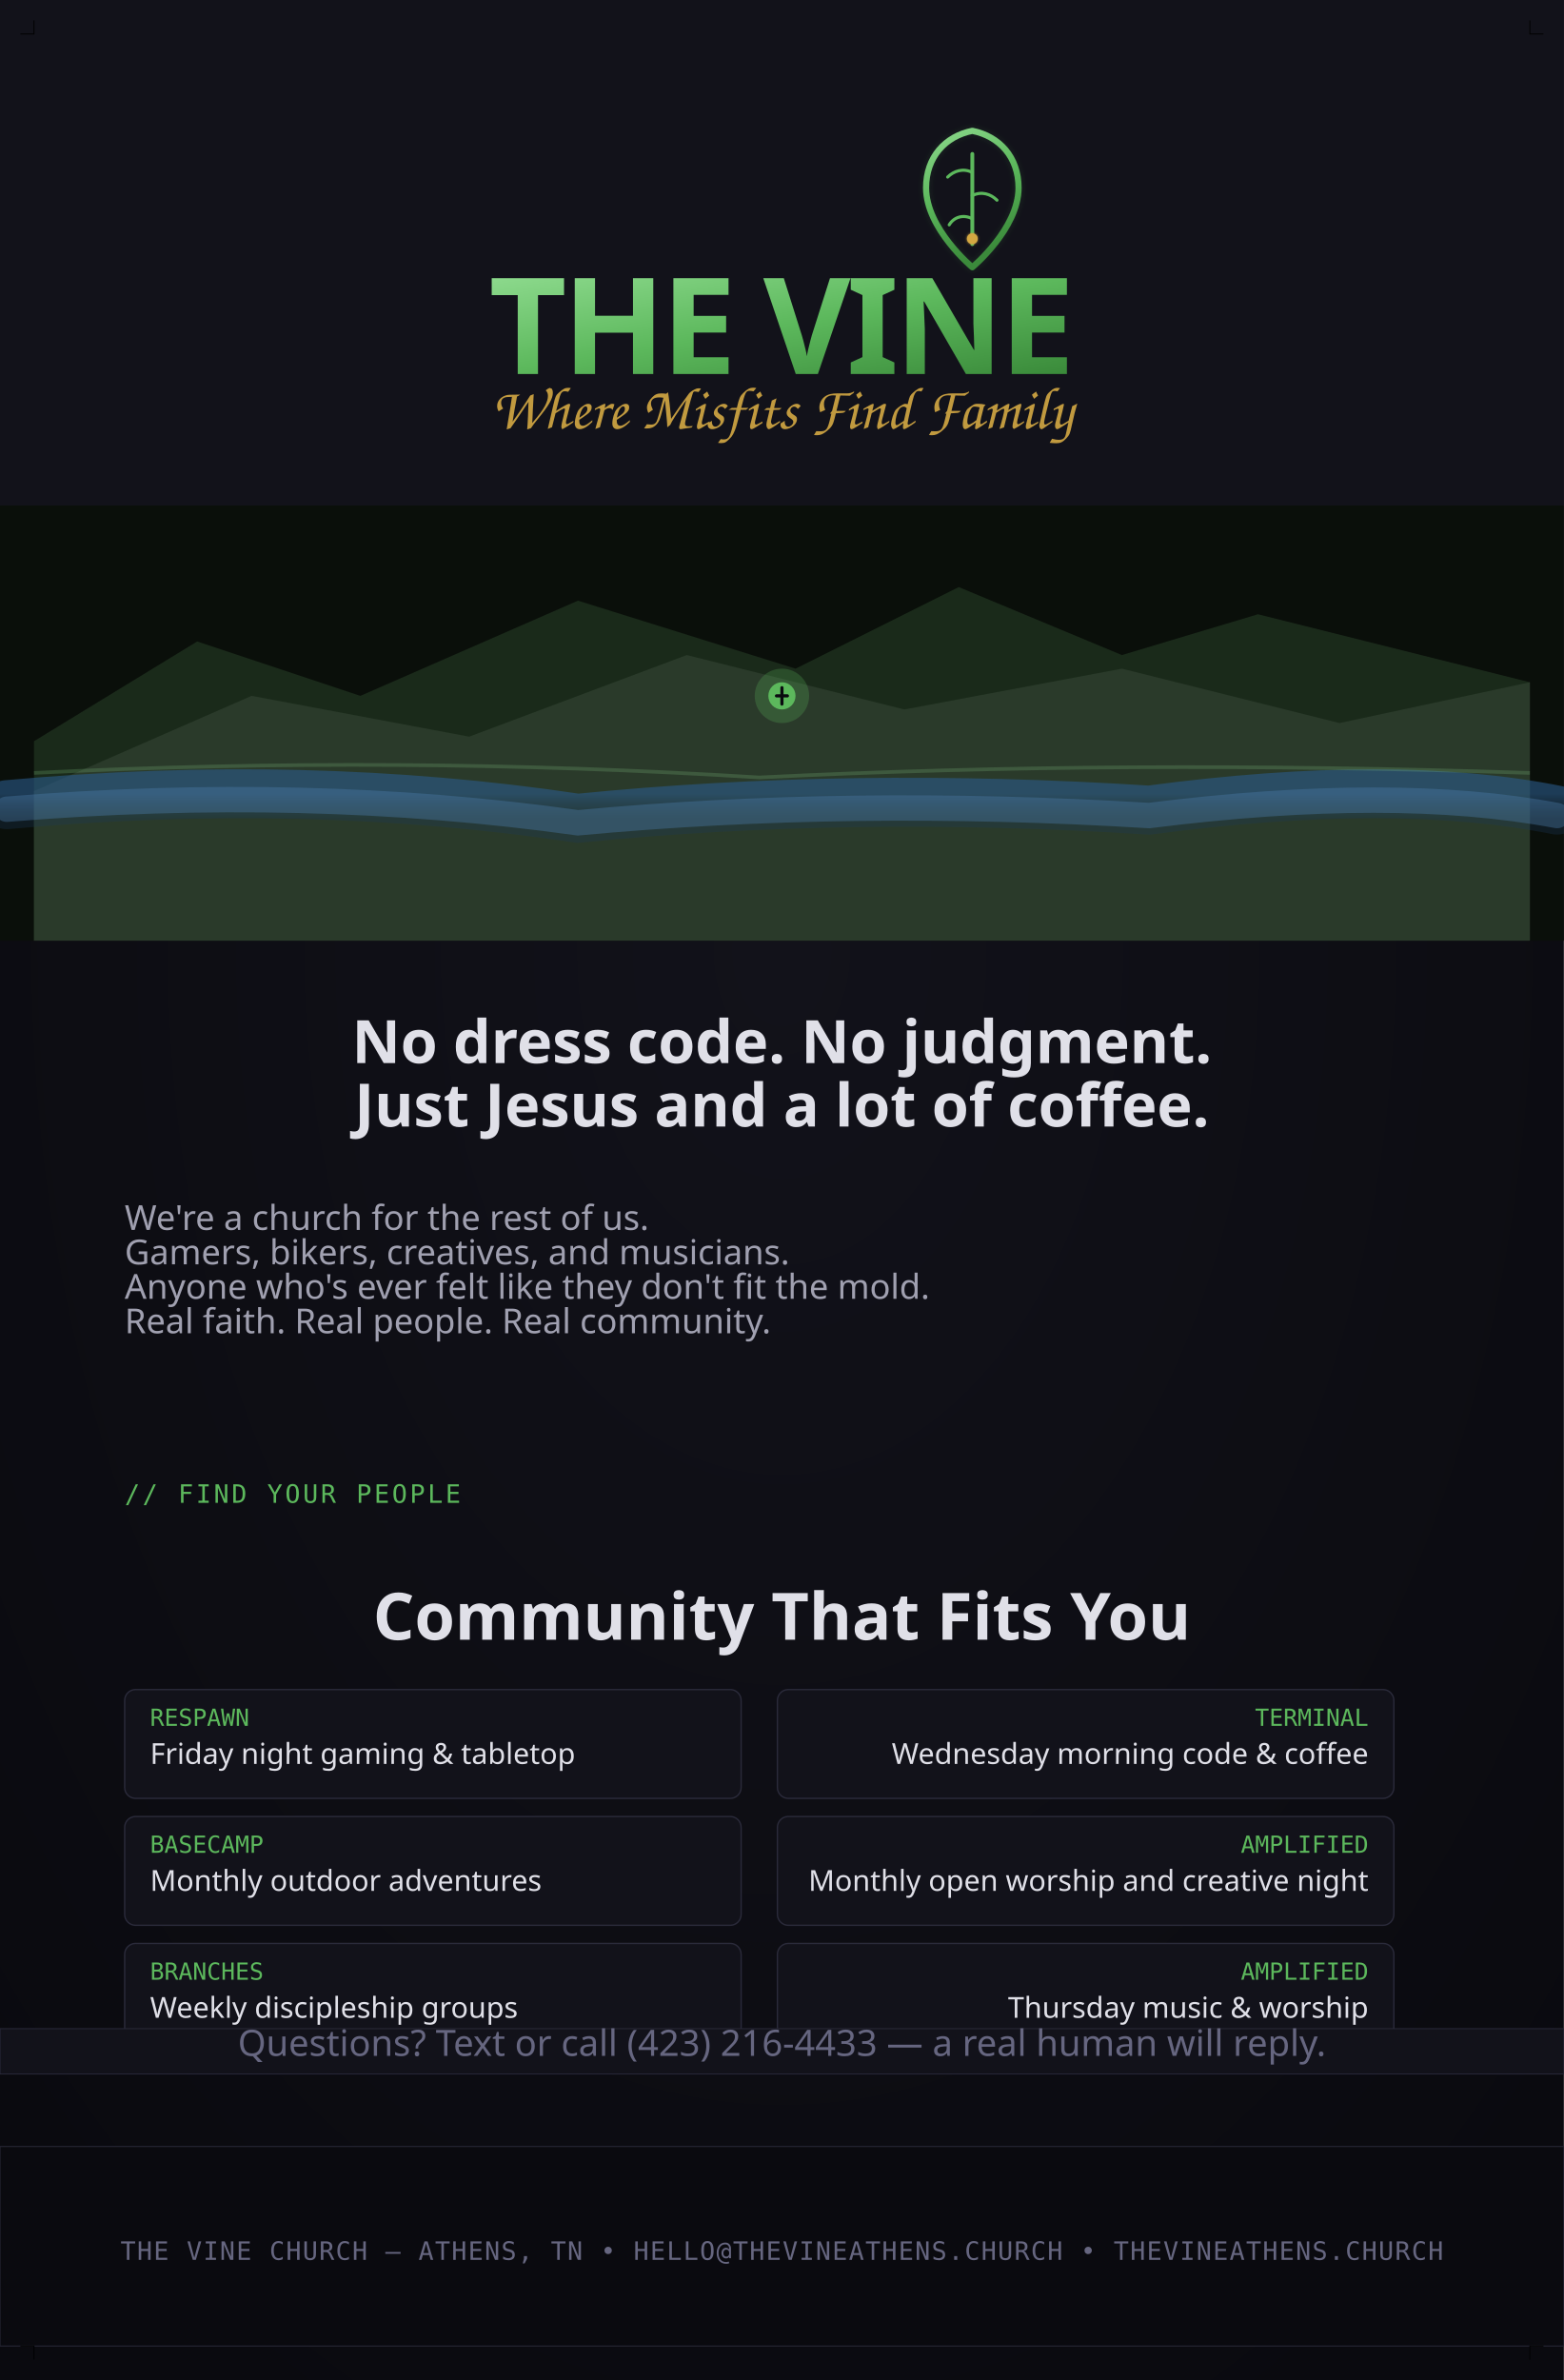
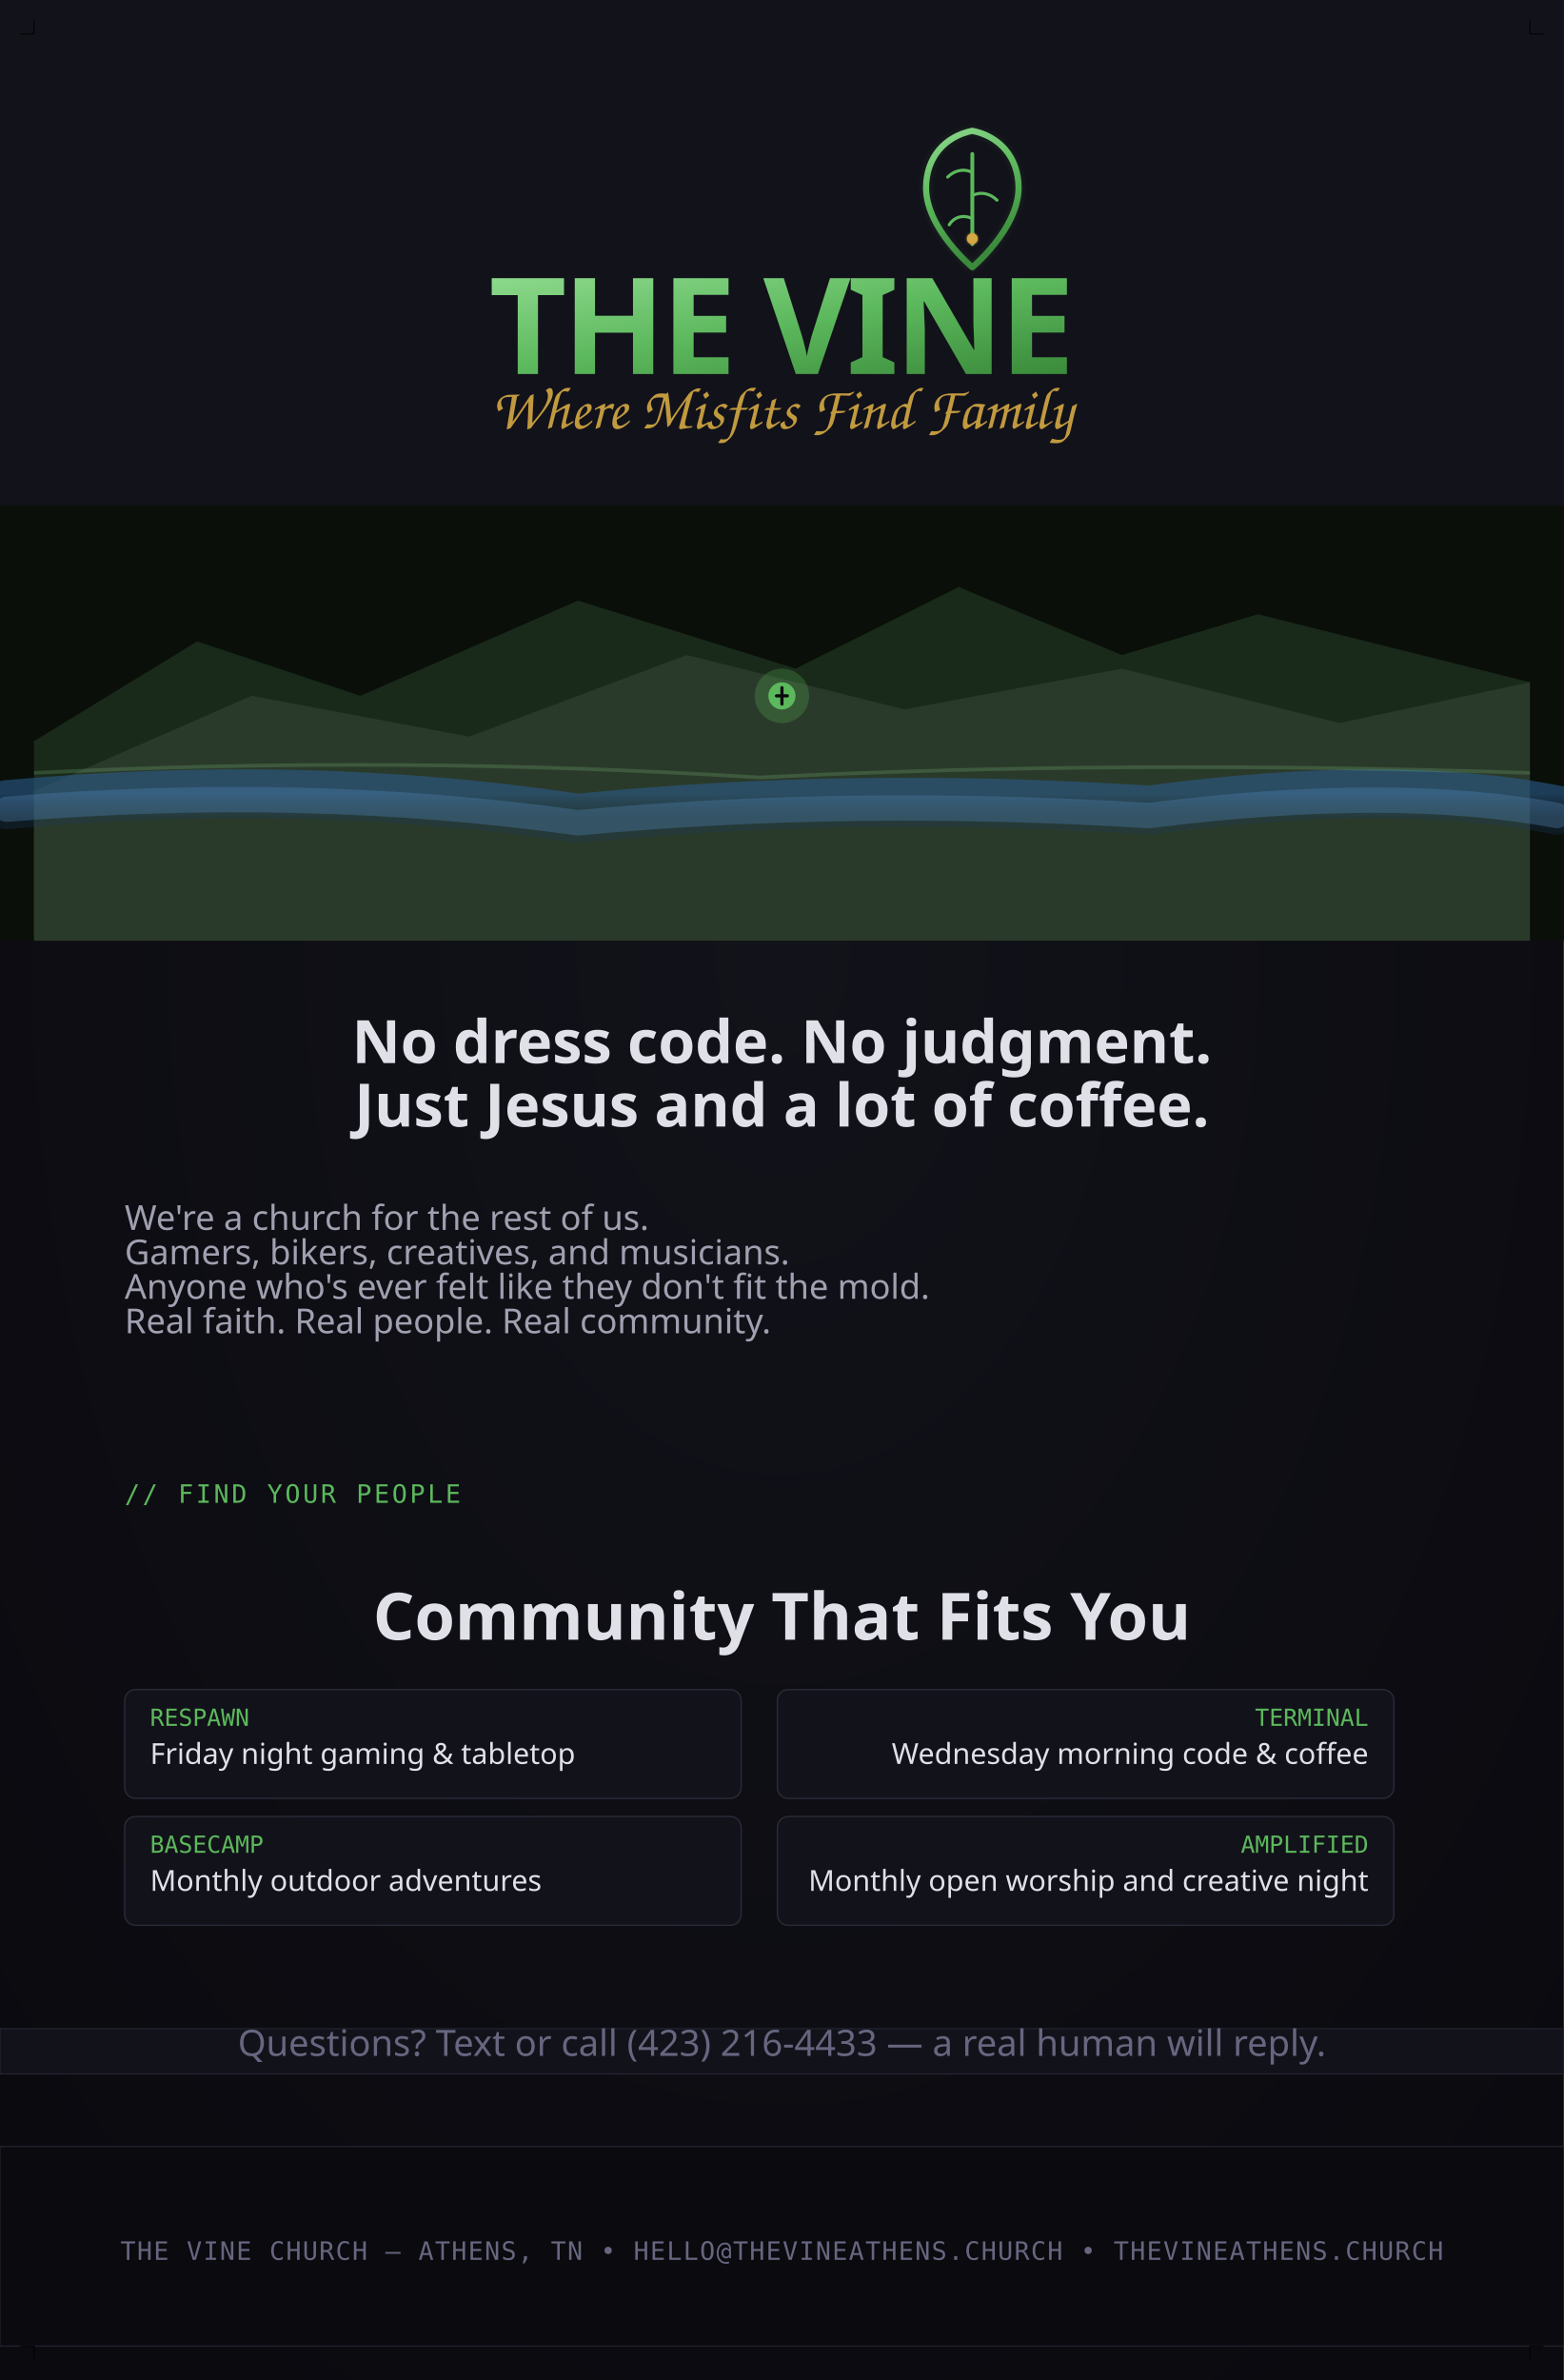
<svg xmlns="http://www.w3.org/2000/svg" viewBox="-37.5 -37.5 1725 2625" width="1725" height="2625">
  <defs>
    <radialGradient id="flyer-bg" cx="50%" cy="40%" r="70%">
      <stop offset="0%" stop-color="#12121a" />
      <stop offset="100%" stop-color="#0a0a0f" />
    </radialGradient>
    <linearGradient id="leaf-grad" x1="0" y1="0" x2="0.3" y2="1">
      <stop offset="0%" stop-color="#8cd98c" />
      <stop offset="50%" stop-color="#5cb85c" />
      <stop offset="100%" stop-color="#3a8a3a" />
    </linearGradient>
    <linearGradient id="title-grad" x1="0" y1="0" x2="1" y2="1">
      <stop offset="0%" stop-color="#8cd98c" />
      <stop offset="50%" stop-color="#5cb85c" />
      <stop offset="100%" stop-color="#3a8a3a" />
    </linearGradient>
    <linearGradient id="river-grad" x1="0" y1="0" x2="0" y2="1">
      <stop offset="0%" stop-color="#2a5a8a" stop-opacity="0.6" />
      <stop offset="100%" stop-color="#1a3a5a" stop-opacity="0.3" />
    </linearGradient>
    <filter id="amber-glow" x="-50%" y="-50%" width="200%" height="200%">
      <feGaussianBlur in="SourceGraphic" stdDeviation="2" result="blur" />
      <feMerge>
        <feMergeNode in="blur" />
        <feMergeNode in="SourceGraphic" />
      </feMerge>
    </filter>
    <filter id="leaf-glow" x="-20%" y="-20%" width="140%" height="140%">
      <feGaussianBlur in="SourceAlpha" stdDeviation="4" result="blur" />
      <feFlood flood-color="#5cb85c" flood-opacity="0.15" />
      <feComposite in2="blur" operator="in" result="glow" />
      <feMerge>
        <feMergeNode in="glow" />
        <feMergeNode in="SourceGraphic" />
      </feMerge>
    </filter>
  </defs>
  <rect x="-37.5" y="-37.5" width="1725" height="2625" fill="url(#flyer-bg)" />
  <g transform="translate(0, 0)">
    <rect x="-37.5" y="-37.5" width="1725" height="557.5" fill="#12121a" />
    <g transform="translate(950, 100) scale(0.85)">
      <path d="M100 185 C100 185 40 135 40 82 C40 42 65 15 100 8 C135 15 160 42 160 82 C160 135 100 185 100 185Z" fill="none" stroke="url(#leaf-grad)" stroke-width="8" stroke-linejoin="round" filter="url(#leaf-glow)" />
      <line x1="100" y1="38" x2="100" y2="155" stroke="#5cb85c" stroke-width="5" stroke-linecap="round" />
      <path d="M100 62 C88 56 76 60 68 68" fill="none" stroke="#5cb85c" stroke-width="4" stroke-linecap="round" />
      <path d="M100 92 C112 86 124 90 132 98" fill="none" stroke="#5cb85c" stroke-width="4" stroke-linecap="round" />
      <path d="M100 122 C88 116 76 120 70 130" fill="none" stroke="#5cb85c" stroke-width="4" stroke-linecap="round" />
      <circle cx="100" cy="148" r="7" fill="#d4a843" filter="url(#amber-glow)" />
    </g>
    <text x="825" y="375" text-anchor="middle" font-family="'Space Grotesk', sans-serif" font-size="148" font-weight="700" fill="url(#title-grad)" letter-spacing="-0.03em">THE VINE</text>
    <text x="825" y="435" text-anchor="middle" font-family="'Caveat', cursive" font-size="66" font-weight="400" fill="#d4a843" opacity="0.9">Where Misfits Find Family</text>
  </g>
  <g transform="translate(0, 520)">
    <rect x="-37.5" width="1725" height="480" fill="#0a0f0a" />
    <path d="M0,260 L180,150 L360,210 L600,105 L840,180 L1020,90 L1200,165 L1350,120 L1650,195 L1650,480 L0,480 Z" fill="#1a2a1a" />
    <path d="M0,315 L240,210 L480,255 L720,165 L960,225 L1200,180 L1440,240 L1650,195 L1650,480 L0,480 Z" fill="#2a3a2a" />
    <path d="M-30,330 Q300,300 600,345 Q900,315 1230,336 Q1500,300 1680,336" fill="none" stroke="url(#river-grad)" stroke-width="54" stroke-linecap="round" />
    <path d="M-30,335 Q300,308 600,350 Q900,322 1230,342 Q1500,308 1680,342" fill="none" stroke="#4a7aa8" stroke-width="28" stroke-linecap="round" opacity="0.4" />
    <g transform="translate(825, 210)">
      <circle r="30" fill="#5cb85c" opacity="0.25" />
      <circle r="15" fill="#5cb85c" />
      <path d="M0,-9 L0,9" stroke="#0a0a0f" stroke-width="3.5" stroke-linecap="round" />
      <path d="M-6,0 L6,0" stroke="#0a0a0f" stroke-width="3.5" stroke-linecap="round" />
    </g>
    <path d="M0,295 Q400,275 800,300 Q1200,280 1650,295" fill="none" stroke="#8cd98c" stroke-width="4" stroke-opacity="0.2" />
  </g>
  <g transform="translate(0, 1000)">
    <text x="825" y="135" text-anchor="middle" font-family="'Space Grotesk', sans-serif" font-size="66" font-weight="600" fill="#e0e0e8">No dress code. No judgment.</text>
    <text x="825" y="205" text-anchor="middle" font-family="'Space Grotesk', sans-serif" font-size="66" font-weight="600" fill="#e0e0e8">Just Jesus and a lot of coffee.</text>
    <text x="100" y="243" font-family="'Space Grotesk', sans-serif" font-size="38" fill="#a0a0b0" />
    <text x="100" y="281" font-family="'Space Grotesk', sans-serif" font-size="38" fill="#a0a0b0" />
    <text x="100" y="319" font-family="'Space Grotesk', sans-serif" font-size="38" fill="#a0a0b0">We're a church for the rest of us.</text>
    <text x="100" y="357" font-family="'Space Grotesk', sans-serif" font-size="38" fill="#a0a0b0">Gamers, bikers, creatives, and musicians.</text>
    <text x="100" y="395" font-family="'Space Grotesk', sans-serif" font-size="38" fill="#a0a0b0">Anyone who's ever felt like they don't fit the mold.</text>
    <text x="100" y="433" font-family="'Space Grotesk', sans-serif" font-size="38" fill="#a0a0b0">Real faith. Real people. Real community.</text>
    <text x="100" y="620" font-family="'JetBrains Mono', monospace" font-size="28" fill="#5cb85c" letter-spacing="0.1em">// FIND YOUR PEOPLE</text>
    <text x="825" y="771" text-anchor="middle" font-family="'Space Grotesk', sans-serif" font-size="72" font-weight="600" fill="#e0e0e8">Community That Fits You</text>
    <g transform="translate(100, 826)">
      <g>
        <rect x="0" y="0" width="680" height="120" rx="12" fill="#12121a" stroke="#2a2a3a" stroke-width="1.5" />
        <text x="28" y="40" font-family="'JetBrains Mono', monospace" font-size="26" fill="#5cb85c">RESPAWN</text>
        <text x="28" y="82" font-family="'Space Grotesk', sans-serif" font-size="32" fill="#e0e0e8">Friday night gaming &amp; tabletop</text>
      </g>
      <g transform="translate(720, 0)">
        <rect x="0" y="0" width="680" height="120" rx="12" fill="#12121a" stroke="#2a2a3a" stroke-width="1.5" />
        <text x="652" y="40" text-anchor="end" font-family="'JetBrains Mono', monospace" font-size="26" fill="#5cb85c">TERMINAL</text>
        <text x="652" y="82" text-anchor="end" font-family="'Space Grotesk', sans-serif" font-size="32" fill="#e0e0e8">Wednesday morning code &amp; coffee</text>
      </g>
      <g transform="translate(0, 140)">
        <rect x="0" y="0" width="680" height="120" rx="12" fill="#12121a" stroke="#2a2a3a" stroke-width="1.5" />
        <text x="28" y="40" font-family="'JetBrains Mono', monospace" font-size="26" fill="#5cb85c">BASECAMP</text>
        <text x="28" y="82" font-family="'Space Grotesk', sans-serif" font-size="32" fill="#e0e0e8">Monthly outdoor adventures</text>
      </g>
      <g transform="translate(720, 140)">
        <rect x="0" y="0" width="680" height="120" rx="12" fill="#12121a" stroke="#2a2a3a" stroke-width="1.5" />
        <text x="652" y="40" text-anchor="end" font-family="'JetBrains Mono', monospace" font-size="26" fill="#5cb85c">AMPLIFIED</text>
        <text x="652" y="82" text-anchor="end" font-family="'Space Grotesk', sans-serif" font-size="32" fill="#e0e0e8">Monthly open worship and creative night</text>
      </g>
-       <g transform="translate(0, 280)">
-         <rect x="0" y="0" width="680" height="120" rx="12" fill="#12121a" stroke="#2a2a3a" stroke-width="1.5" />
-         <text x="28" y="40" font-family="'JetBrains Mono', monospace" font-size="26" fill="#5cb85c">BRANCHES</text>
-         <text x="28" y="82" font-family="'Space Grotesk', sans-serif" font-size="32" fill="#e0e0e8">Weekly discipleship groups</text>
-       </g>
-       <g transform="translate(720, 280)">
-         <rect x="0" y="0" width="680" height="120" rx="12" fill="#12121a" stroke="#2a2a3a" stroke-width="1.5" />
-         <text x="652" y="40" text-anchor="end" font-family="'JetBrains Mono', monospace" font-size="26" fill="#5cb85c">AMPLIFIED</text>
-         <text x="652" y="82" text-anchor="end" font-family="'Space Grotesk', sans-serif" font-size="32" fill="#e0e0e8">Thursday music &amp; worship</text>
-       </g>
    </g>
  </g>
  <g transform="translate(0, 1990)">
    <rect x="-37.5" y="210" width="1725" height="50" fill="#12121a" stroke="#2a2a3a" stroke-width="1" />
    <text x="825" y="240" text-anchor="middle" font-family="'Space Grotesk', sans-serif" font-size="40" fill="#666680">Questions? Text or call (423) 216-4433 — a real human will reply.</text>
  </g>
  <g transform="translate(0, 2330)">
    <rect x="-37.5" width="1725" height="220" fill="#0a0a0f" stroke="#2a2a3a" stroke-width="1" />
    <text x="825" y="125" text-anchor="middle" font-family="'JetBrains Mono', monospace" font-size="28" fill="#666680" letter-spacing="0.05em">THE VINE CHURCH — ATHENS, TN • HELLO@THEVINEATHENS.CHURCH • THEVINEATHENS.CHURCH</text>
  </g>
  <g stroke="#000000" stroke-width="1" fill="none">
    <path d="M-15,0 L0,0 L0,-15" />
    <path d="M1650,-15 L1650,0 L1665,0" />
    <path d="M-15,2550 L0,2550 L0,2565" />
    <path d="M1650,2565 L1650,2550 L1665,2550" />
  </g>
</svg>
